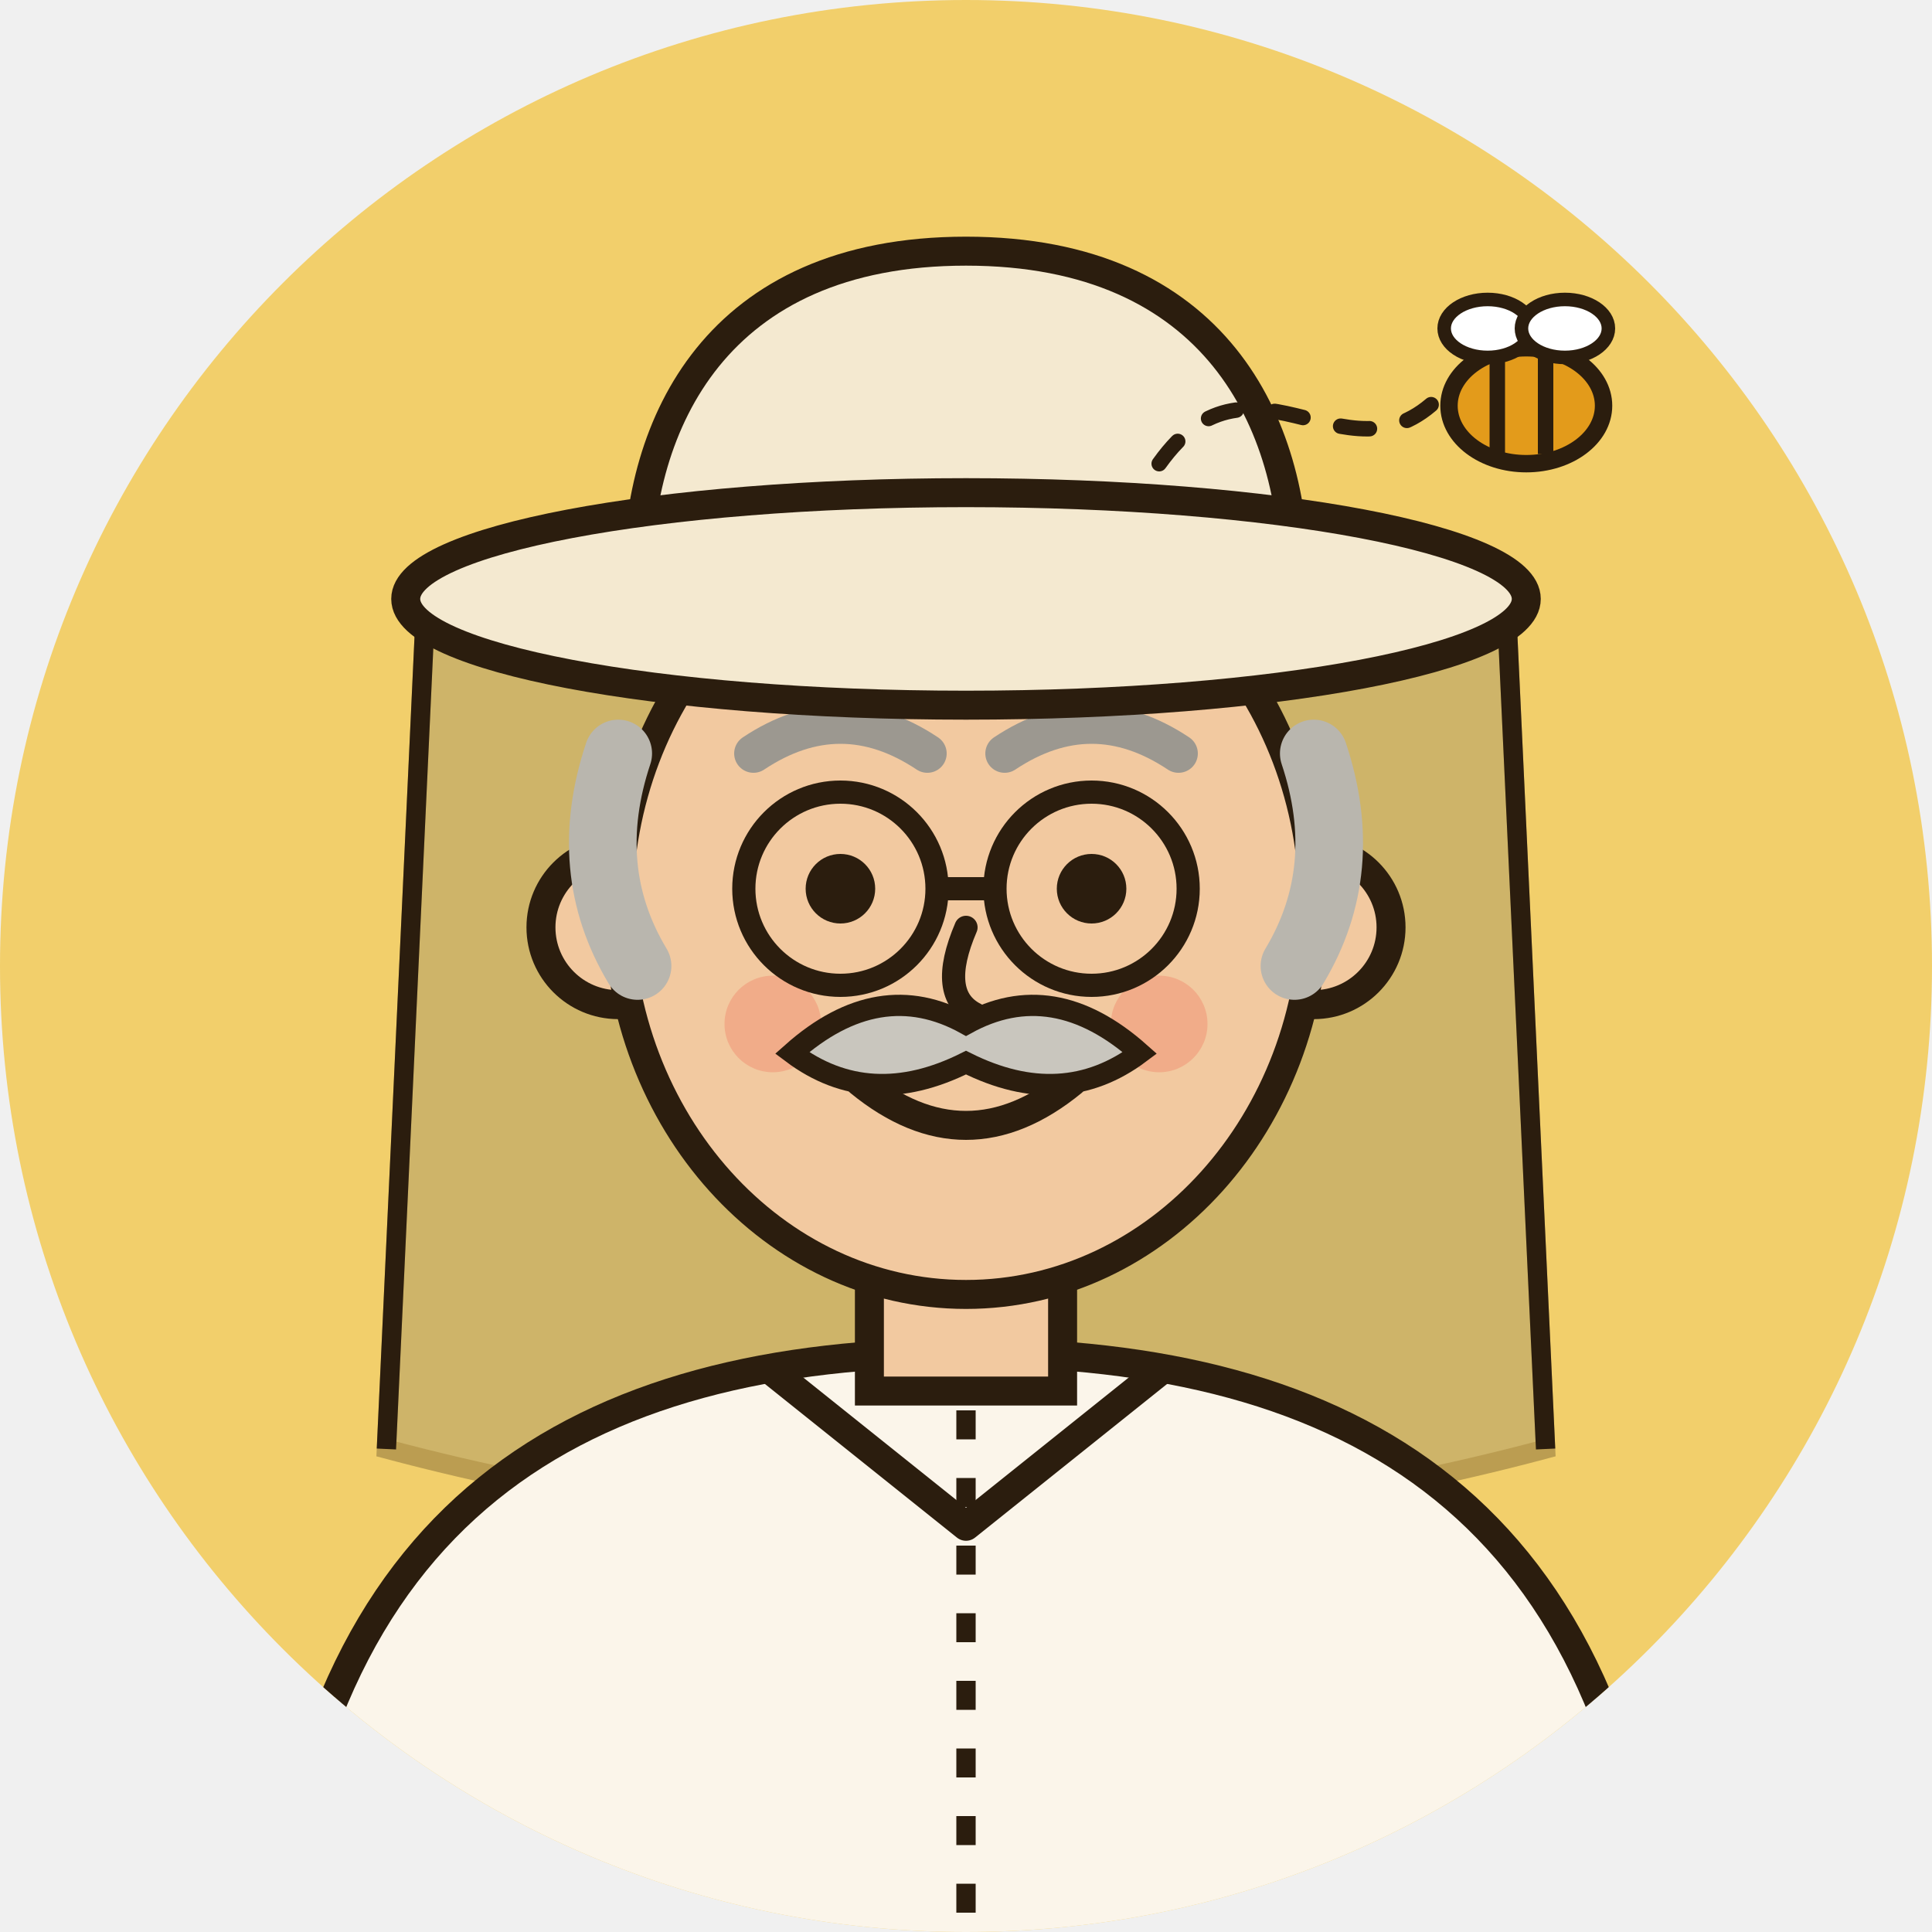
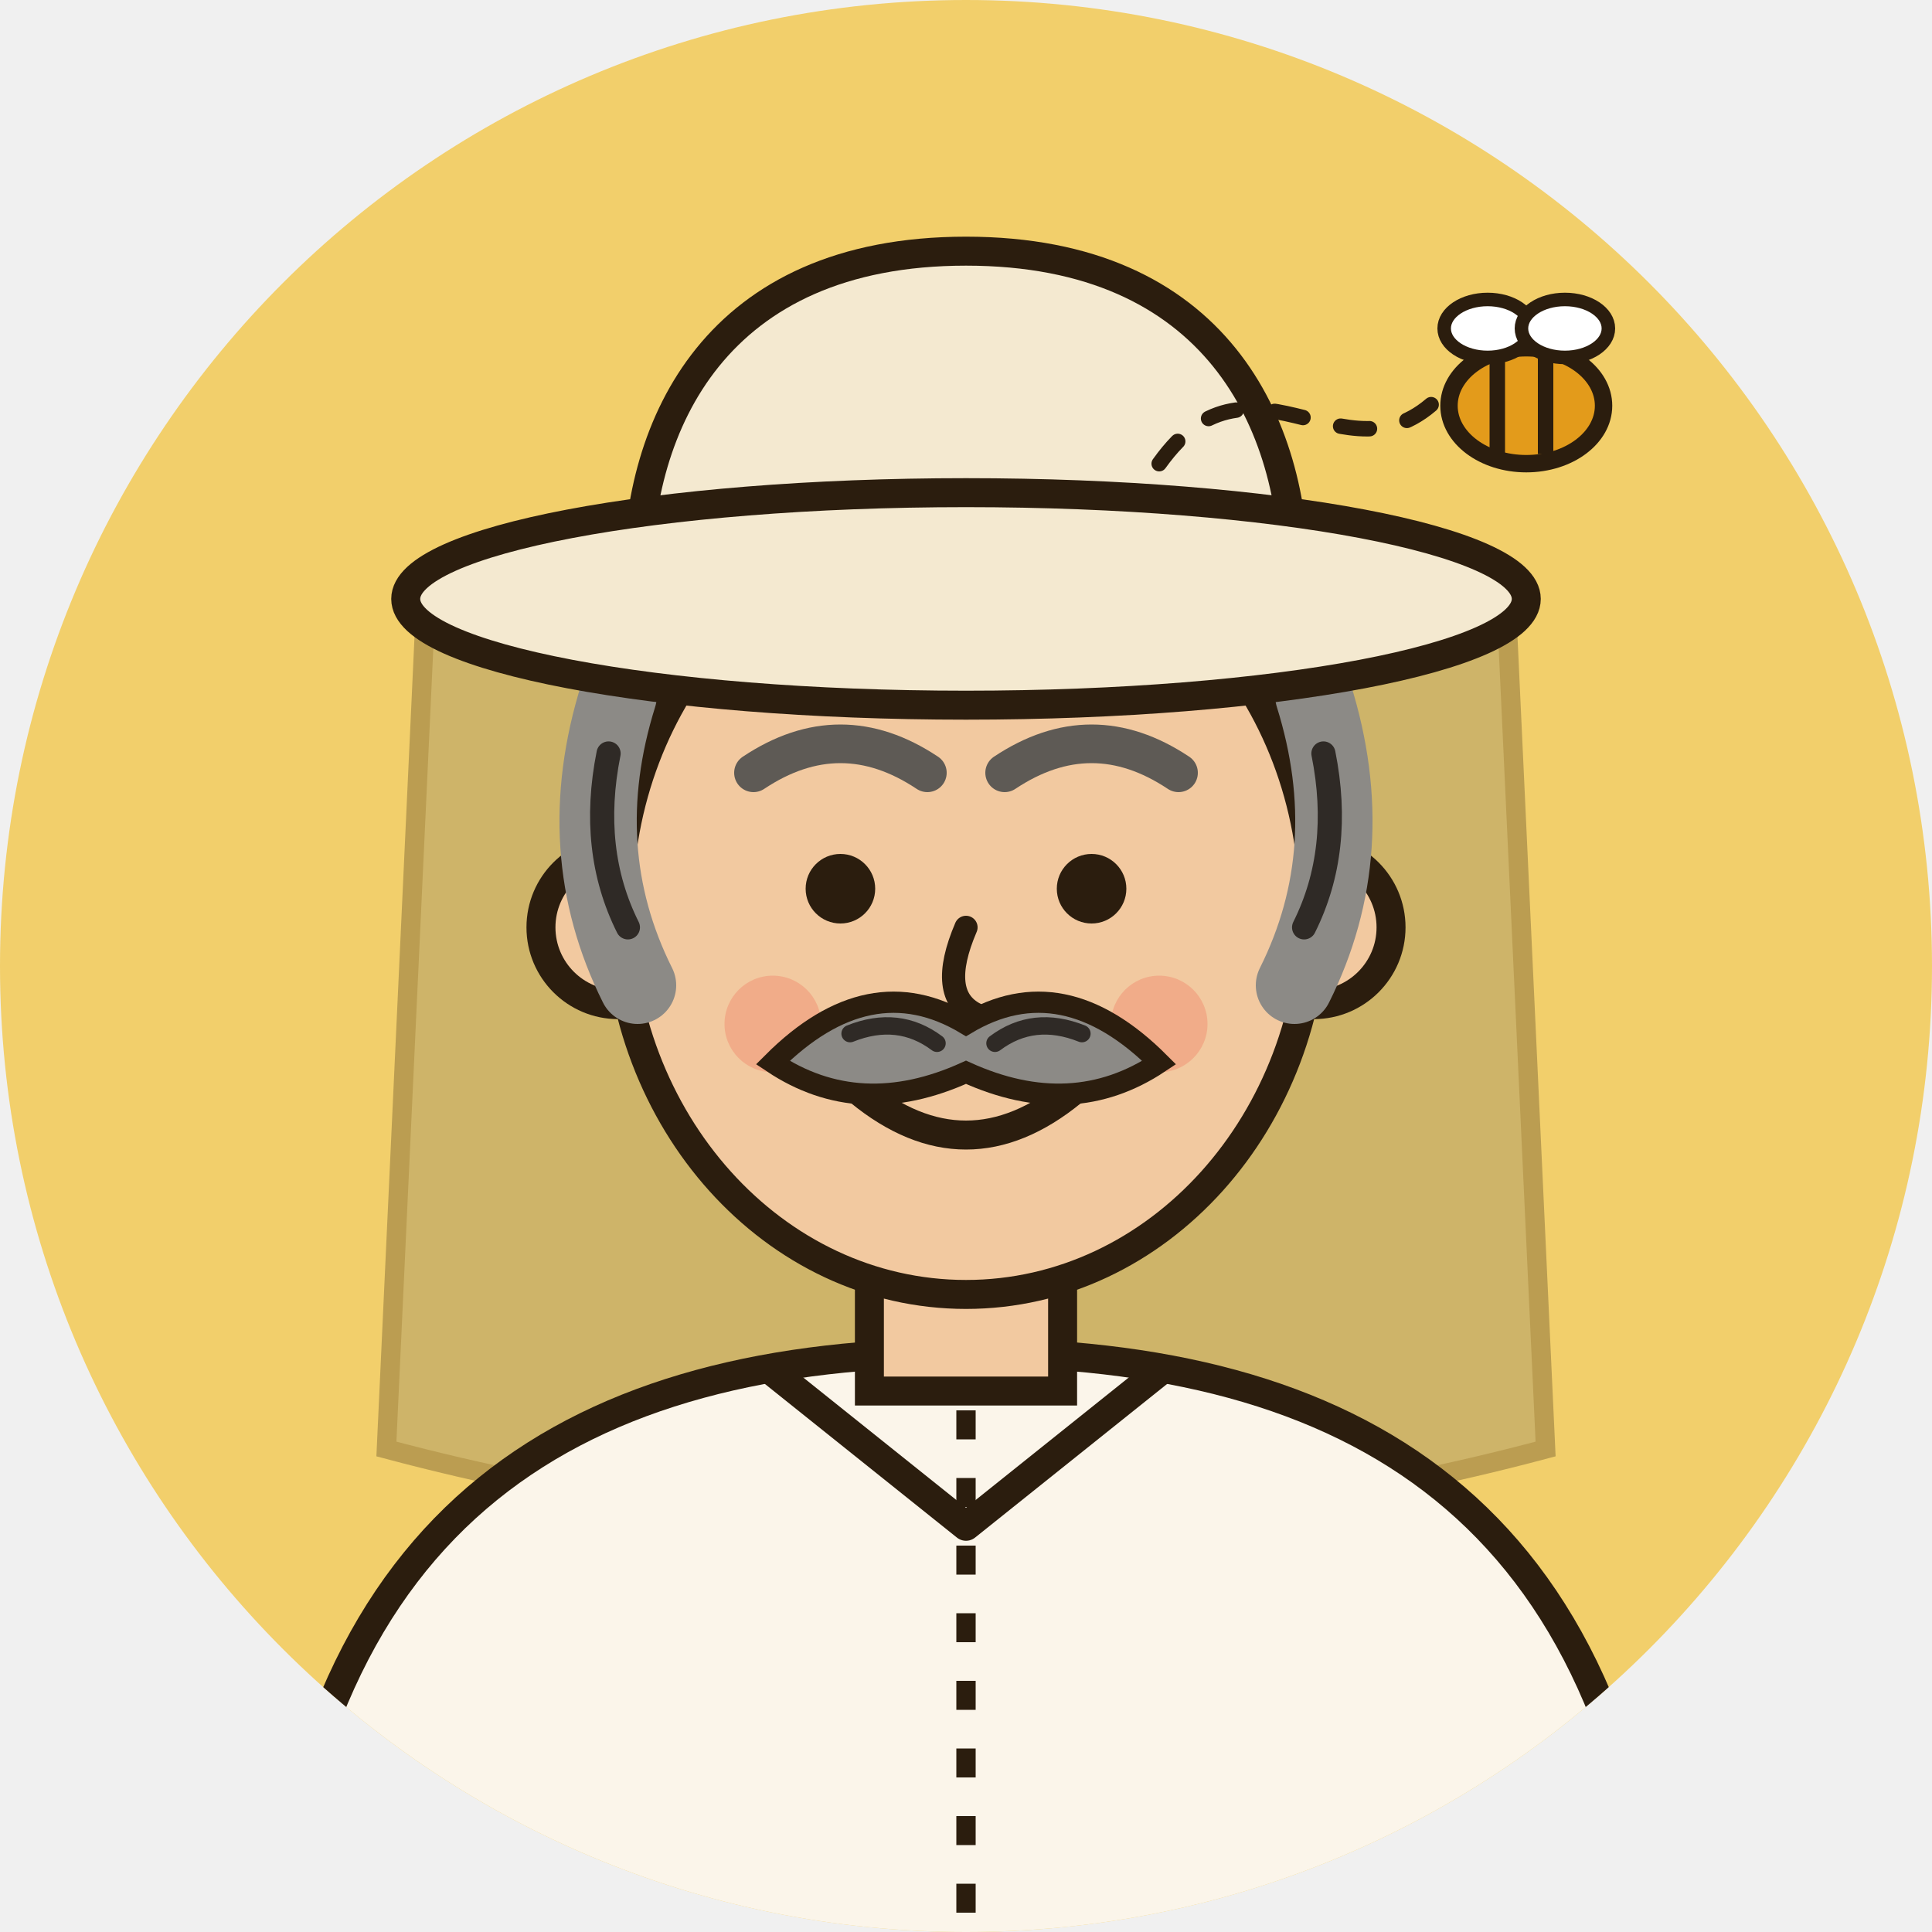
<svg xmlns="http://www.w3.org/2000/svg" viewBox="0 0 200 200" width="200" height="200">
  <defs>
    <clipPath id="c-anton">
      <circle cx="100" cy="100" r="100" />
    </clipPath>
  </defs>
  <g clip-path="url(#c-anton)">
    <rect width="200" height="200" fill="#F2CF6B" />
    <path d="M44 64 L40 150 Q100 166 160 150 L156 64 Z" fill="#6E6E66" opacity="0.28" stroke="#2B1D0E" stroke-width="2" />
-     <path d="M44 64 L40 150 M156 64 L160 150" stroke="#2B1D0E" stroke-width="2" />
    <path d="M28 205 C32 156 60 140 100 140 C140 140 168 156 172 205 Z" fill="#FBF5EA" stroke="#2B1D0E" stroke-width="3" />
    <path d="M100 146 V205" stroke="#2B1D0E" stroke-width="2" stroke-dasharray="3 4" />
    <path d="M80 142 L100 158 L120 142" fill="none" stroke="#2B1D0E" stroke-width="3" stroke-linejoin="round" />
    <rect x="90" y="122" width="20" height="22" fill="#F2C9A0" stroke="#2B1D0E" stroke-width="3" />
    <circle cx="64" cy="96" r="8" fill="#F2C9A0" stroke="#2B1D0E" stroke-width="3" />
    <circle cx="136" cy="96" r="8" fill="#F2C9A0" stroke="#2B1D0E" stroke-width="3" />
    <ellipse cx="100" cy="94" rx="36" ry="40" fill="#F2C9A0" stroke="#2B1D0E" stroke-width="3" />
-     <path d="M64 78 Q60 90 66 100 M136 78 Q140 90 134 100" fill="none" stroke="#B9B6AE" stroke-width="7" stroke-linecap="round" />
+     <path d="M64 72 Q59 88 66 102 M136 72 Q141 88 134 102" fill="none" stroke="#8C8A86" stroke-width="8" stroke-linecap="round" />
+     <path d="M63 78 Q61 88 65 96 M137 78 Q139 88 135 96" fill="none" stroke="#2F2A26" stroke-width="2.5" stroke-linecap="round" />
    <circle cx="87" cy="92" r="3.6" fill="#2B1D0E" />
    <circle cx="113" cy="92" r="3.6" fill="#2B1D0E" />
    <circle cx="80" cy="106" r="5" fill="#F08A6C" opacity="0.45" />
    <circle cx="120" cy="106" r="5" fill="#F08A6C" opacity="0.45" />
    <path d="M100 96 Q97 103 101 105" fill="none" stroke="#2B1D0E" stroke-width="2.4" stroke-linecap="round" />
-     <path d="M89 112 Q100 121 111 112" fill="none" stroke="#2B1D0E" stroke-width="3" stroke-linecap="round" />
-     <circle cx="87" cy="92" r="10" fill="none" stroke="#2B1D0E" stroke-width="2.4" />
-     <circle cx="113" cy="92" r="10" fill="none" stroke="#2B1D0E" stroke-width="2.4" />
-     <path d="M97 92 H103" stroke="#2B1D0E" stroke-width="2.4" />
-     <path d="M78 78 Q87 72 96 78 M104 78 Q113 72 122 78" fill="none" stroke="#9C9890" stroke-width="4" stroke-linecap="round" />
-     <path d="M82 109 Q91 101 100 106 Q109 101 118 109 Q110 115 100 110 Q90 115 82 109 Z" fill="#C9C6BE" stroke="#2B1D0E" stroke-width="2.2" />
+     <path d="M89 113 Q100 122 111 113" fill="none" stroke="#2B1D0E" stroke-width="3" stroke-linecap="round" />
+     <path d="M78 80 Q87 74 96 80 M104 80 Q113 74 122 80" fill="none" stroke="#5E5A55" stroke-width="4" stroke-linecap="round" />
+     <path d="M80 110 Q90 100 100 106 Q110 100 120 110 Q111 116 100 111 Q89 116 80 110 Z" fill="#8C8A86" stroke="#2B1D0E" stroke-width="2.2" />
+     <path d="M88 107 Q93 105 97 108 M103 108 Q107 105 112 107" fill="none" stroke="#2F2A26" stroke-width="1.8" stroke-linecap="round" />
    <path d="M100 26 C74 26 66 44 66 60 H134 C134 44 126 26 100 26 Z" fill="#F4E9D0" stroke="#2B1D0E" stroke-width="3" />
    <ellipse cx="100" cy="62" rx="58" ry="11" fill="#F4E9D0" stroke="#2B1D0E" stroke-width="3" />
-     <path d="M64 76 L58 60 M136 76 L142 60" stroke="#2B1D0E" stroke-width="0" />
  </g>
  <g transform="translate(150 30)">
    <path d="M-30 18 C-20 4 -10 22 0 10" fill="none" stroke="#2B1D0E" stroke-width="1.6" stroke-dasharray="3 4" stroke-linecap="round" />
    <ellipse cx="8" cy="12" rx="8" ry="6" fill="#E39B1B" stroke="#2B1D0E" stroke-width="1.8" />
    <path d="M5 7 V17 M10 7 V17" stroke="#2B1D0E" stroke-width="1.6" />
    <ellipse cx="4" cy="4" rx="4.5" ry="3" fill="#fff" stroke="#2B1D0E" stroke-width="1.4" />
    <ellipse cx="12" cy="4" rx="4.5" ry="3" fill="#fff" stroke="#2B1D0E" stroke-width="1.4" />
  </g>
</svg>
